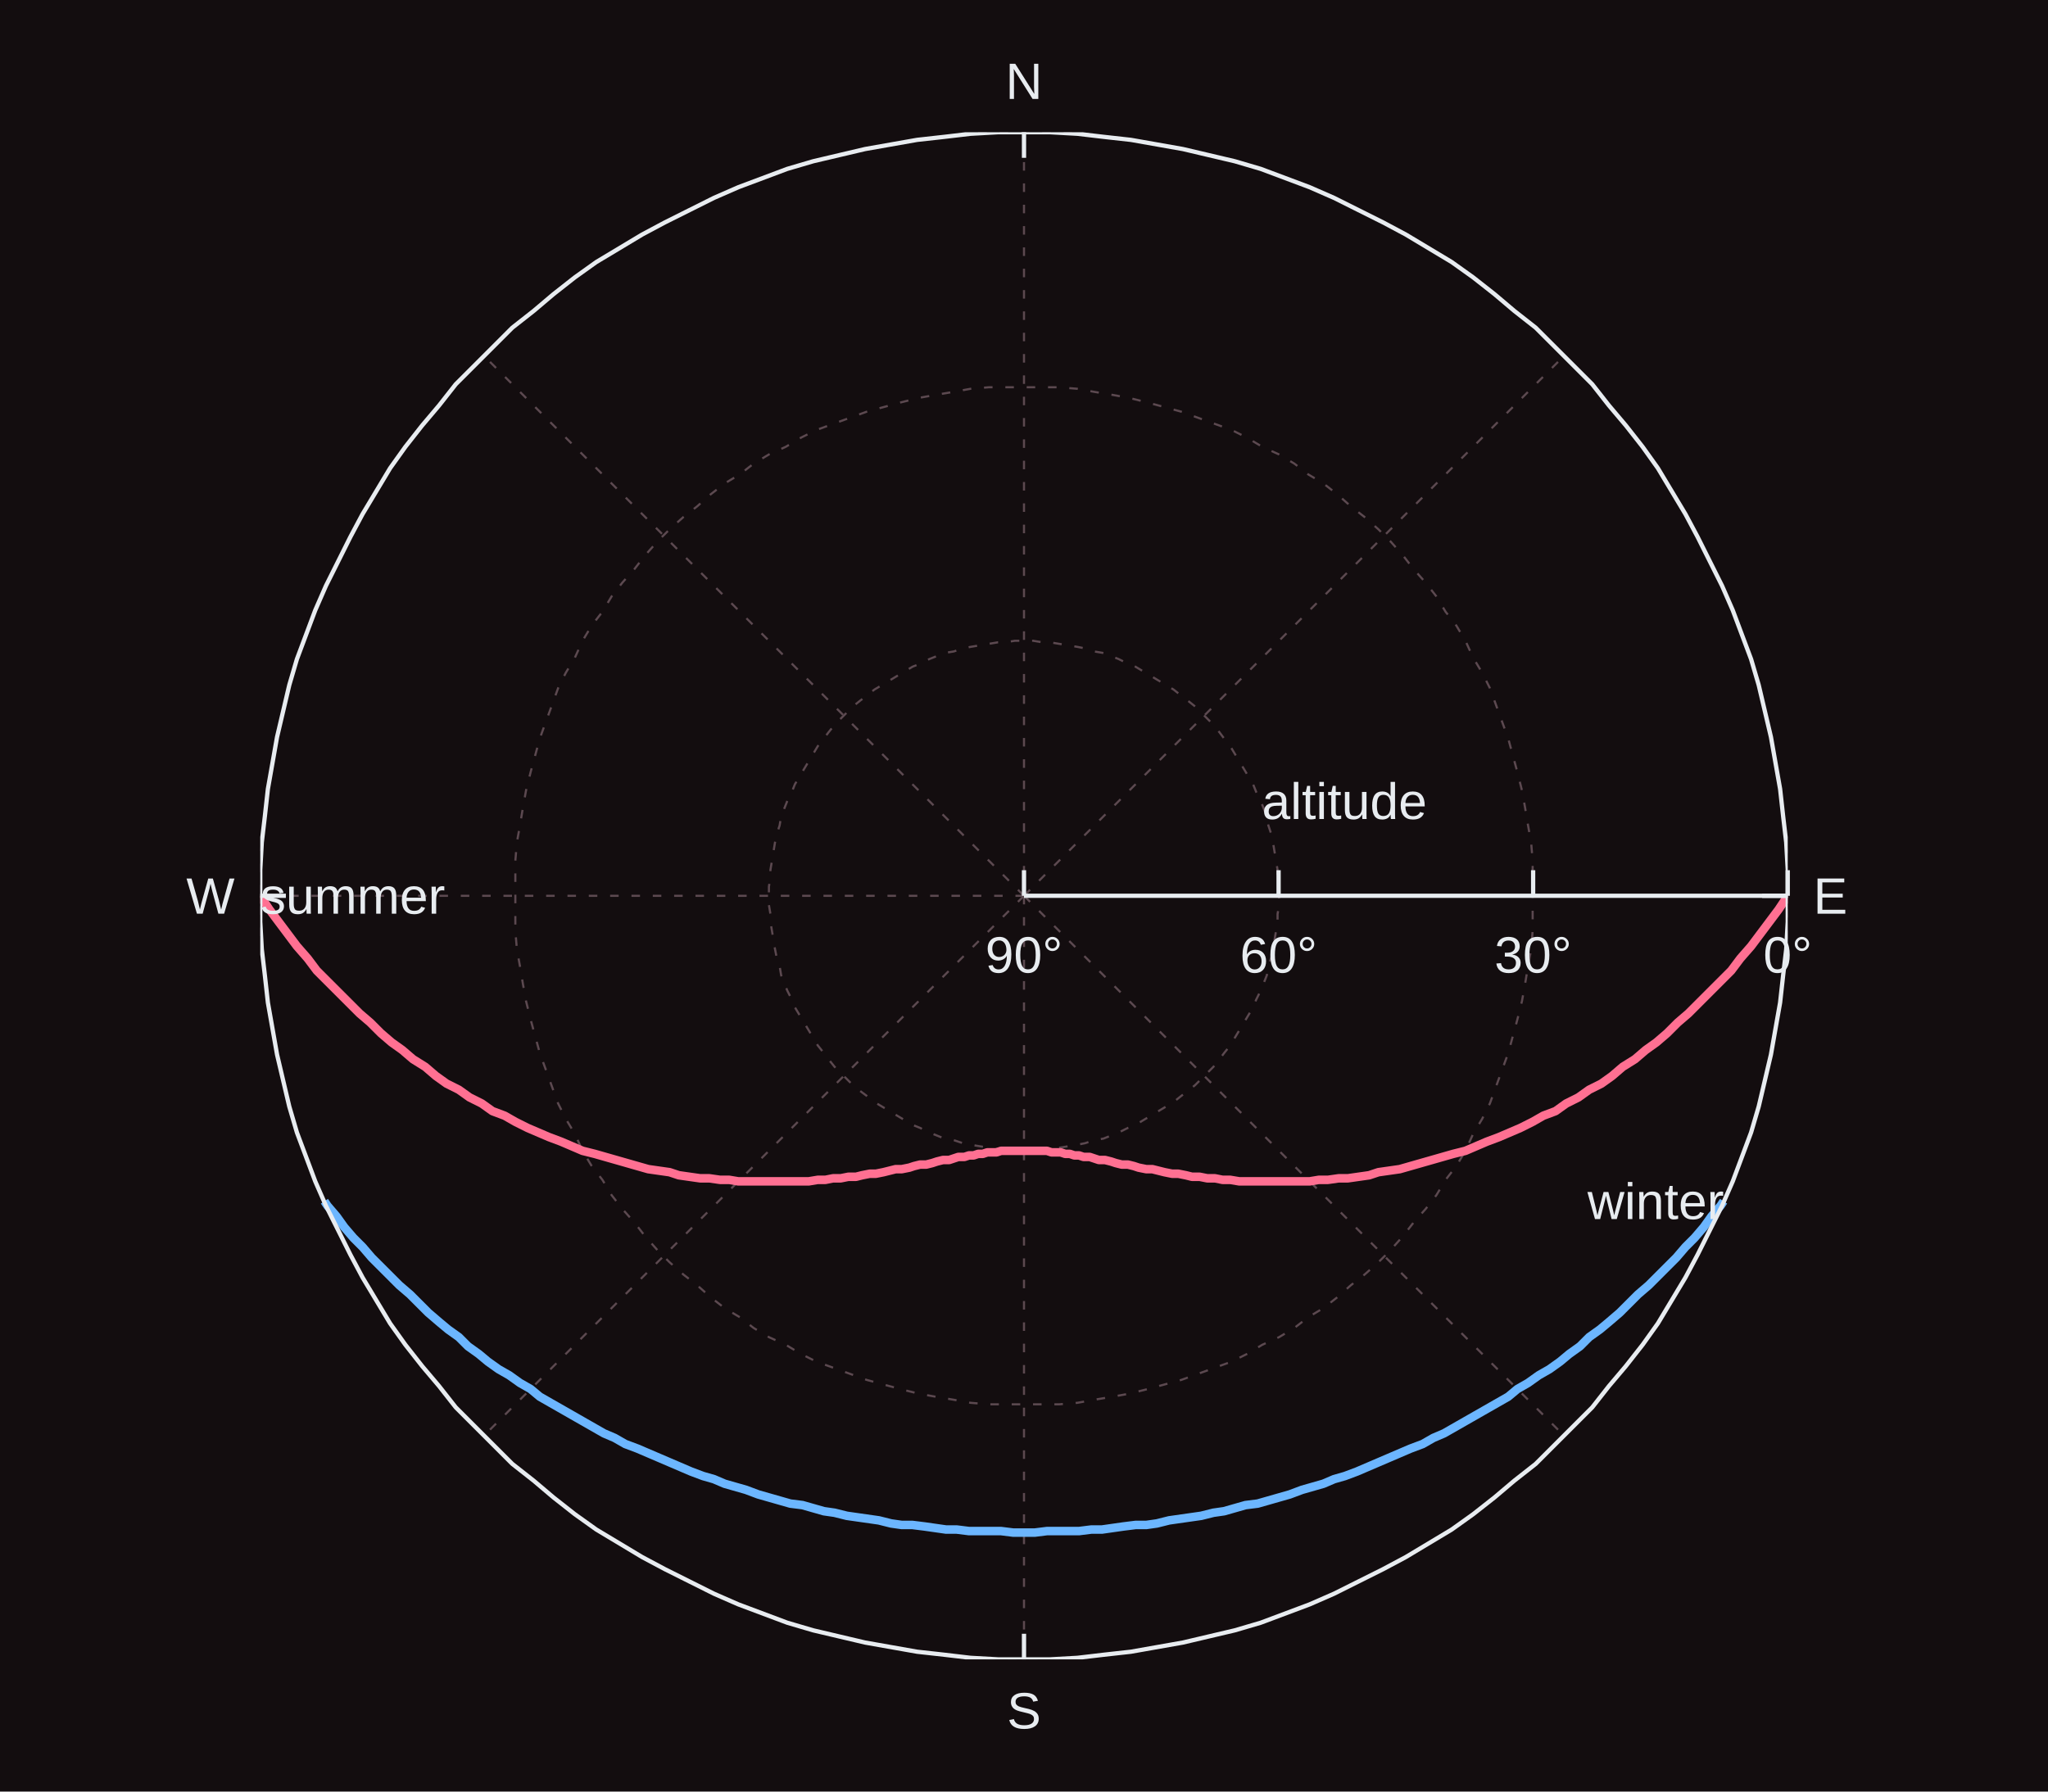
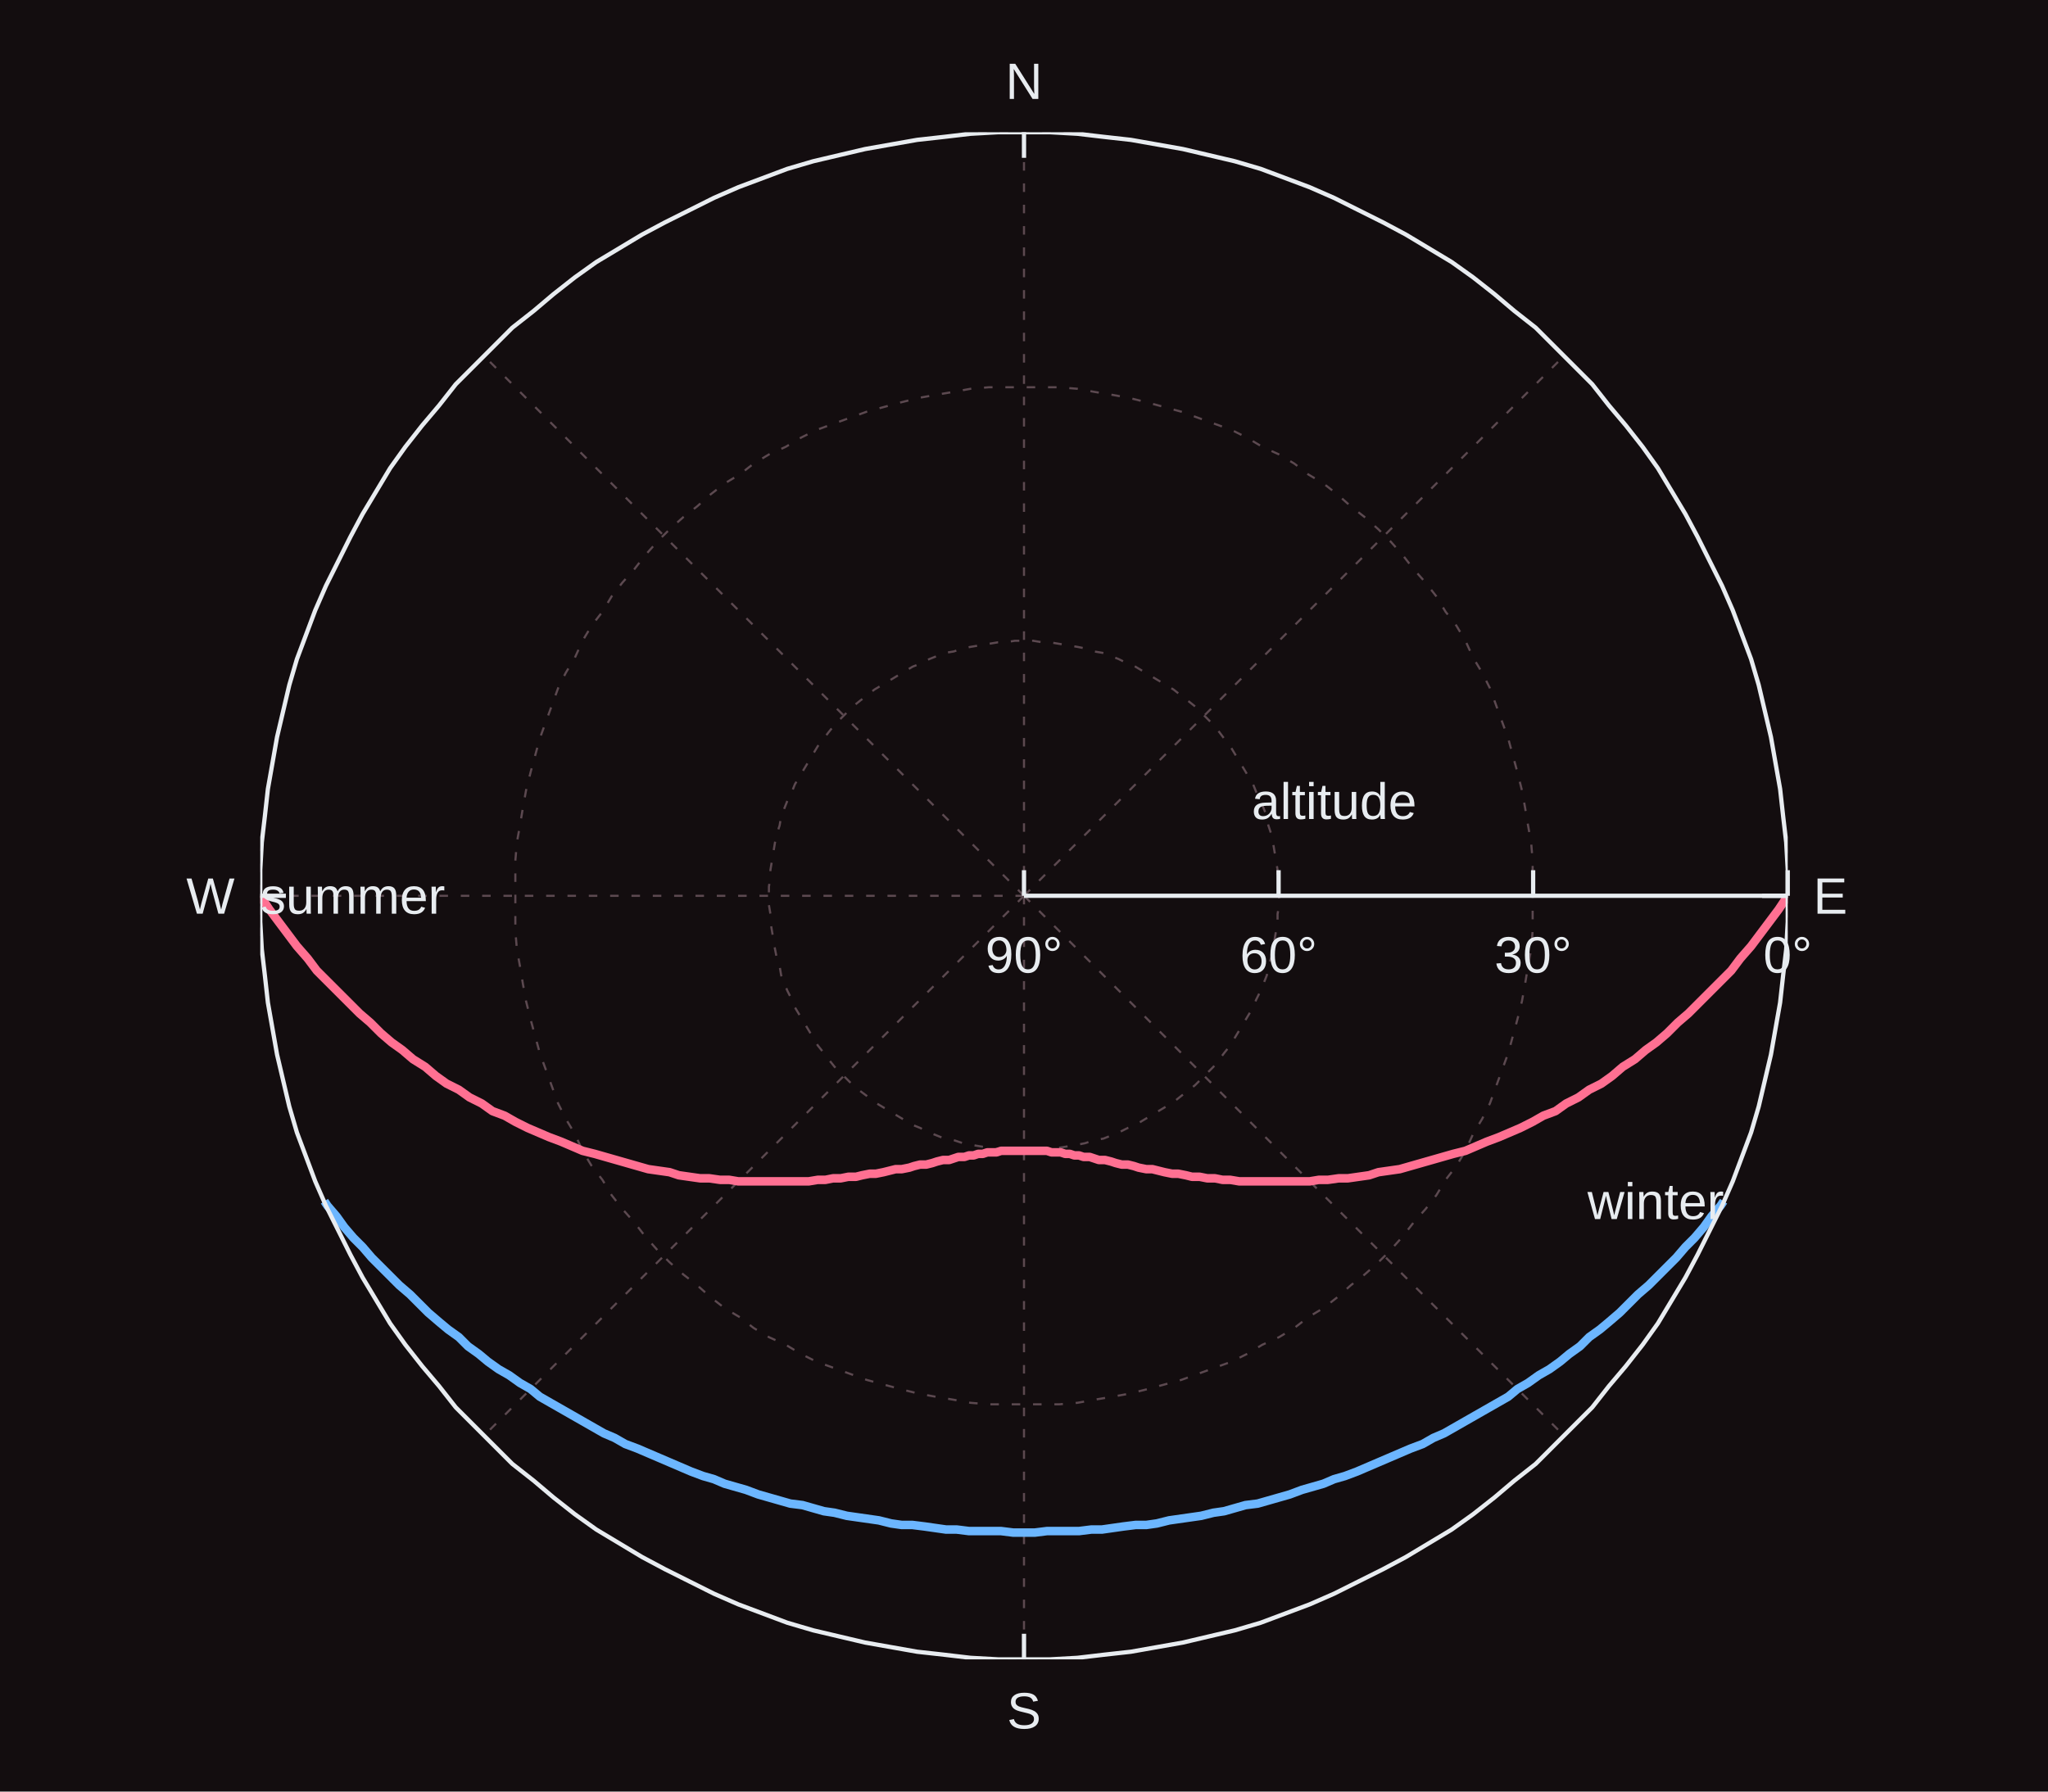
<svg xmlns="http://www.w3.org/2000/svg" width="480" height="420" viewBox="0 0 480 420" font-family="Arial,Helvetica,sans-serif" font-size="12" fill="#e8ecf0" data-theme="night" data-frame="#e8ecf0" data-grid-color="#5c4950">
  <rect x="0" y="0" width="480" height="420" fill="#130d0f" stroke="none" stroke-width="0" />
  <g class="fs-axes" data-area="61 419 31 389" data-x="-9e1 9e1" data-y="-9e1 9e1" data-log="0 0" data-grid="1" data-font-size="12" data-xtics="none" data-ytics="none" data-xformat="%h" data-yformat="%h">
    <g class="fs-grid">
</g>
    <svg class="fs-plot" x="61" y="31" width="358" height="358" viewBox="0 0 1 1" preserveAspectRatio="none" overflow="hidden">
      <g class="fs-pgrid">
        <polyline fill="none" stroke="#5c4950" stroke-width="0.5" stroke-linejoin="round" vector-effect="non-scaling-stroke" stroke-dasharray="2,3" points="1,0.5 1,0.483 0.999,0.465 0.997,0.448 0.995,0.43 0.992,0.413 0.989,0.396 0.985,0.379 0.981,0.362 0.976,0.345 0.97,0.329 0.964,0.313 0.957,0.297 0.949,0.281 0.941,0.265 0.933,0.25 0.924,0.235 0.915,0.22 0.905,0.206 0.894,0.192 0.883,0.179 0.872,0.165 0.86,0.153 0.847,0.14 0.835,0.128 0.821,0.117 0.808,0.106 0.794,0.095 0.78,0.085 0.765,0.076 0.75,0.067 0.735,0.059 0.719,0.051 0.703,0.043 0.687,0.036 0.671,0.03 0.655,0.024 0.638,0.019 0.621,0.015 0.604,0.011 0.587,0.008 0.57,0.005 0.552,0.003 0.535,0.001 0.517,0 0.5,0 0.483,0 0.465,0.001 0.448,0.003 0.43,0.005 0.413,0.008 0.396,0.011 0.379,0.015 0.362,0.019 0.345,0.024 0.329,0.03 0.313,0.036 0.297,0.043 0.281,0.051 0.265,0.059 0.25,0.067 0.235,0.076 0.22,0.085 0.206,0.095 0.192,0.106 0.179,0.117 0.165,0.128 0.153,0.14 0.14,0.153 0.128,0.165 0.117,0.179 0.106,0.192 0.095,0.206 0.085,0.22 0.076,0.235 0.067,0.25 0.059,0.265 0.051,0.281 0.043,0.297 0.036,0.313 0.03,0.329 0.024,0.345 0.019,0.362 0.015,0.379 0.011,0.396 0.008,0.413 0.005,0.43 0.003,0.448 0.001,0.465 0,0.483 0,0.5 0,0.517 0.001,0.535 0.003,0.552 0.005,0.57 0.008,0.587 0.011,0.604 0.015,0.621 0.019,0.638 0.024,0.655 0.03,0.671 0.036,0.687 0.043,0.703 0.051,0.719 0.059,0.735 0.067,0.75 0.076,0.765 0.085,0.78 0.095,0.794 0.106,0.808 0.117,0.821 0.128,0.835 0.14,0.847 0.153,0.86 0.165,0.872 0.179,0.883 0.192,0.894 0.206,0.905 0.22,0.915 0.235,0.924 0.25,0.933 0.265,0.941 0.281,0.949 0.297,0.957 0.313,0.964 0.329,0.97 0.345,0.976 0.362,0.981 0.379,0.985 0.396,0.989 0.413,0.992 0.43,0.995 0.448,0.997 0.465,0.999 0.483,1 0.5,1 0.517,1 0.535,0.999 0.552,0.997 0.57,0.995 0.587,0.992 0.604,0.989 0.621,0.985 0.638,0.981 0.655,0.976 0.671,0.97 0.687,0.964 0.703,0.957 0.719,0.949 0.735,0.941 0.75,0.933 0.765,0.924 0.78,0.915 0.794,0.905 0.808,0.894 0.821,0.883 0.835,0.872 0.847,0.86 0.86,0.847 0.872,0.835 0.883,0.821 0.894,0.808 0.905,0.794 0.915,0.78 0.924,0.765 0.933,0.75 0.941,0.735 0.949,0.719 0.957,0.703 0.964,0.687 0.97,0.671 0.976,0.655 0.981,0.638 0.985,0.621 0.989,0.604 0.992,0.587 0.995,0.57 0.997,0.552 0.999,0.535 1,0.517 1,0.5" />
        <polyline fill="none" stroke="#5c4950" stroke-width="0.5" stroke-linejoin="round" vector-effect="non-scaling-stroke" stroke-dasharray="2,3" points="0.833,0.5 0.833,0.488 0.833,0.477 0.832,0.465 0.83,0.454 0.828,0.442 0.826,0.431 0.823,0.419 0.82,0.408 0.817,0.397 0.813,0.386 0.809,0.375 0.805,0.364 0.8,0.354 0.794,0.344 0.789,0.333 0.783,0.323 0.776,0.314 0.77,0.304 0.763,0.295 0.755,0.286 0.748,0.277 0.74,0.268 0.732,0.26 0.723,0.252 0.714,0.245 0.705,0.237 0.696,0.23 0.686,0.224 0.677,0.217 0.667,0.211 0.656,0.206 0.646,0.2 0.636,0.195 0.625,0.191 0.614,0.187 0.603,0.183 0.592,0.18 0.581,0.177 0.569,0.174 0.558,0.172 0.546,0.17 0.535,0.168 0.523,0.167 0.512,0.167 0.5,0.167 0.488,0.167 0.477,0.167 0.465,0.168 0.454,0.17 0.442,0.172 0.431,0.174 0.419,0.177 0.408,0.18 0.397,0.183 0.386,0.187 0.375,0.191 0.364,0.195 0.354,0.2 0.344,0.206 0.333,0.211 0.323,0.217 0.314,0.224 0.304,0.23 0.295,0.237 0.286,0.245 0.277,0.252 0.268,0.26 0.26,0.268 0.252,0.277 0.245,0.286 0.237,0.295 0.23,0.304 0.224,0.314 0.217,0.323 0.211,0.333 0.206,0.344 0.2,0.354 0.195,0.364 0.191,0.375 0.187,0.386 0.183,0.397 0.18,0.408 0.177,0.419 0.174,0.431 0.172,0.442 0.17,0.454 0.168,0.465 0.167,0.477 0.167,0.488 0.167,0.5 0.167,0.512 0.167,0.523 0.168,0.535 0.17,0.546 0.172,0.558 0.174,0.569 0.177,0.581 0.18,0.592 0.183,0.603 0.187,0.614 0.191,0.625 0.195,0.636 0.2,0.646 0.206,0.656 0.211,0.667 0.217,0.677 0.224,0.686 0.23,0.696 0.237,0.705 0.245,0.714 0.252,0.723 0.26,0.732 0.268,0.74 0.277,0.748 0.286,0.755 0.295,0.763 0.304,0.77 0.314,0.776 0.323,0.783 0.333,0.789 0.344,0.794 0.354,0.8 0.364,0.805 0.375,0.809 0.386,0.813 0.397,0.817 0.408,0.82 0.419,0.823 0.431,0.826 0.442,0.828 0.454,0.83 0.465,0.832 0.477,0.833 0.488,0.833 0.5,0.833 0.512,0.833 0.523,0.833 0.535,0.832 0.546,0.83 0.558,0.828 0.569,0.826 0.581,0.823 0.592,0.82 0.603,0.817 0.614,0.813 0.625,0.809 0.636,0.805 0.646,0.8 0.656,0.794 0.667,0.789 0.677,0.783 0.686,0.776 0.696,0.77 0.705,0.763 0.714,0.755 0.723,0.748 0.732,0.74 0.74,0.732 0.748,0.723 0.755,0.714 0.763,0.705 0.77,0.696 0.776,0.686 0.783,0.677 0.789,0.667 0.794,0.656 0.8,0.646 0.805,0.636 0.809,0.625 0.813,0.614 0.817,0.603 0.82,0.592 0.823,0.581 0.826,0.569 0.828,0.558 0.83,0.546 0.832,0.535 0.833,0.523 0.833,0.512 0.833,0.5" />
        <polyline fill="none" stroke="#5c4950" stroke-width="0.5" stroke-linejoin="round" vector-effect="non-scaling-stroke" stroke-dasharray="2,3" points="0.667,0.5 0.667,0.494 0.666,0.488 0.666,0.483 0.665,0.477 0.664,0.471 0.663,0.465 0.662,0.46 0.66,0.454 0.659,0.448 0.657,0.443 0.655,0.438 0.652,0.432 0.65,0.427 0.647,0.422 0.644,0.417 0.641,0.412 0.638,0.407 0.635,0.402 0.631,0.397 0.628,0.393 0.624,0.388 0.62,0.384 0.616,0.38 0.612,0.376 0.607,0.372 0.603,0.369 0.598,0.365 0.593,0.362 0.588,0.359 0.583,0.356 0.578,0.353 0.573,0.35 0.568,0.348 0.562,0.345 0.557,0.343 0.552,0.341 0.546,0.34 0.54,0.338 0.535,0.337 0.529,0.336 0.523,0.335 0.517,0.334 0.512,0.334 0.506,0.333 0.5,0.333 0.494,0.333 0.488,0.334 0.483,0.334 0.477,0.335 0.471,0.336 0.465,0.337 0.46,0.338 0.454,0.34 0.448,0.341 0.443,0.343 0.438,0.345 0.432,0.348 0.427,0.35 0.422,0.353 0.417,0.356 0.412,0.359 0.407,0.362 0.402,0.365 0.397,0.369 0.393,0.372 0.388,0.376 0.384,0.38 0.38,0.384 0.376,0.388 0.372,0.393 0.369,0.397 0.365,0.402 0.362,0.407 0.359,0.412 0.356,0.417 0.353,0.422 0.35,0.427 0.348,0.432 0.345,0.438 0.343,0.443 0.341,0.448 0.34,0.454 0.338,0.46 0.337,0.465 0.336,0.471 0.335,0.477 0.334,0.483 0.334,0.488 0.333,0.494 0.333,0.5 0.333,0.506 0.334,0.512 0.334,0.517 0.335,0.523 0.336,0.529 0.337,0.535 0.338,0.54 0.34,0.546 0.341,0.552 0.343,0.557 0.345,0.562 0.348,0.568 0.35,0.573 0.353,0.578 0.356,0.583 0.359,0.588 0.362,0.593 0.365,0.598 0.369,0.603 0.372,0.607 0.376,0.612 0.38,0.616 0.384,0.62 0.388,0.624 0.393,0.628 0.397,0.631 0.402,0.635 0.407,0.638 0.412,0.641 0.417,0.644 0.422,0.647 0.427,0.65 0.432,0.652 0.438,0.655 0.443,0.657 0.448,0.659 0.454,0.66 0.46,0.662 0.465,0.663 0.471,0.664 0.477,0.665 0.483,0.666 0.488,0.666 0.494,0.667 0.5,0.667 0.506,0.667 0.512,0.666 0.517,0.666 0.523,0.665 0.529,0.664 0.535,0.663 0.54,0.662 0.546,0.66 0.552,0.659 0.557,0.657 0.562,0.655 0.568,0.652 0.573,0.65 0.578,0.647 0.583,0.644 0.588,0.641 0.593,0.638 0.598,0.635 0.603,0.631 0.607,0.628 0.612,0.624 0.616,0.62 0.62,0.616 0.624,0.612 0.628,0.607 0.631,0.603 0.635,0.598 0.638,0.593 0.641,0.588 0.644,0.583 0.647,0.578 0.65,0.573 0.652,0.568 0.655,0.562 0.657,0.557 0.659,0.552 0.66,0.546 0.662,0.54 0.663,0.535 0.664,0.529 0.665,0.523 0.666,0.517 0.666,0.512 0.667,0.506 0.667,0.5" />
        <polyline fill="none" stroke="#5c4950" stroke-width="0.5" stroke-linejoin="round" vector-effect="non-scaling-stroke" stroke-dasharray="2,3" points="0.5,0.5 0.5,0" />
        <polyline fill="none" stroke="#5c4950" stroke-width="0.5" stroke-linejoin="round" vector-effect="non-scaling-stroke" stroke-dasharray="2,3" points="0.5,0.5 0.854,0.146" />
        <polyline fill="none" stroke="#5c4950" stroke-width="0.5" stroke-linejoin="round" vector-effect="non-scaling-stroke" stroke-dasharray="2,3" points="0.5,0.5 1,0.5" />
        <polyline fill="none" stroke="#5c4950" stroke-width="0.5" stroke-linejoin="round" vector-effect="non-scaling-stroke" stroke-dasharray="2,3" points="0.5,0.5 0.854,0.854" />
        <polyline fill="none" stroke="#5c4950" stroke-width="0.5" stroke-linejoin="round" vector-effect="non-scaling-stroke" stroke-dasharray="2,3" points="0.5,0.5 0.5,1" />
        <polyline fill="none" stroke="#5c4950" stroke-width="0.5" stroke-linejoin="round" vector-effect="non-scaling-stroke" stroke-dasharray="2,3" points="0.5,0.5 0.146,0.854" />
        <polyline fill="none" stroke="#5c4950" stroke-width="0.5" stroke-linejoin="round" vector-effect="non-scaling-stroke" stroke-dasharray="2,3" points="0.5,0.5 0,0.5" />
        <polyline fill="none" stroke="#5c4950" stroke-width="0.5" stroke-linejoin="round" vector-effect="non-scaling-stroke" stroke-dasharray="2,3" points="0.5,0.5 0.146,0.146" />
      </g>
      <g class="fs-series" data-series="1">
        <polyline fill="none" stroke="#ff7092" stroke-width="2" stroke-linejoin="round" vector-effect="non-scaling-stroke" points="1,0.5 1,0.5 0.994,0.509 0.988,0.517 0.982,0.525 0.976,0.533 0.969,0.541 0.963,0.549 0.956,0.556 0.949,0.563 0.942,0.57 0.935,0.577 0.928,0.583 0.921,0.59 0.914,0.596 0.907,0.601 0.9,0.607 0.892,0.612 0.885,0.618 0.878,0.623 0.87,0.627 0.863,0.632 0.855,0.636 0.848,0.641 0.84,0.644 0.833,0.648 0.825,0.652 0.818,0.655 0.811,0.658 0.803,0.661 0.796,0.664 0.789,0.667 0.781,0.669 0.774,0.671 0.767,0.673 0.76,0.675 0.753,0.677 0.746,0.679 0.739,0.68 0.732,0.681 0.726,0.683 0.719,0.684 0.712,0.685 0.706,0.685 0.699,0.686 0.693,0.686 0.687,0.687 0.681,0.687 0.675,0.687 0.669,0.687 0.663,0.687 0.657,0.687 0.652,0.687 0.646,0.687 0.641,0.687 0.635,0.686 0.63,0.686 0.625,0.685 0.62,0.685 0.615,0.684 0.61,0.684 0.606,0.683 0.601,0.682 0.597,0.682 0.592,0.681 0.588,0.68 0.584,0.679 0.58,0.679 0.575,0.678 0.572,0.677 0.568,0.676 0.564,0.676 0.56,0.675 0.557,0.674 0.553,0.673 0.549,0.673 0.546,0.672 0.543,0.671 0.539,0.671 0.536,0.67 0.533,0.67 0.53,0.669 0.527,0.669 0.524,0.668 0.521,0.668 0.518,0.668 0.515,0.667 0.512,0.667 0.509,0.667 0.506,0.667 0.503,0.667 0.5,0.667 0.497,0.667 0.494,0.667 0.491,0.667 0.488,0.667 0.485,0.667 0.482,0.668 0.479,0.668 0.476,0.668 0.473,0.669 0.47,0.669 0.467,0.67 0.464,0.67 0.461,0.671 0.457,0.671 0.454,0.672 0.451,0.673 0.447,0.673 0.443,0.674 0.44,0.675 0.436,0.676 0.432,0.676 0.428,0.677 0.425,0.678 0.42,0.679 0.416,0.679 0.412,0.68 0.408,0.681 0.403,0.682 0.399,0.682 0.394,0.683 0.39,0.684 0.385,0.684 0.38,0.685 0.375,0.685 0.37,0.686 0.365,0.686 0.359,0.687 0.354,0.687 0.348,0.687 0.343,0.687 0.337,0.687 0.331,0.687 0.325,0.687 0.319,0.687 0.313,0.687 0.307,0.686 0.301,0.686 0.294,0.685 0.288,0.685 0.281,0.684 0.274,0.683 0.268,0.681 0.261,0.68 0.254,0.679 0.247,0.677 0.24,0.675 0.233,0.673 0.226,0.671 0.219,0.669 0.211,0.667 0.204,0.664 0.197,0.661 0.189,0.658 0.182,0.655 0.175,0.652 0.167,0.648 0.16,0.644 0.152,0.641 0.145,0.636 0.137,0.632 0.13,0.627 0.122,0.623 0.115,0.618 0.108,0.612 0.1,0.607 0.093,0.601 0.086,0.596 0.079,0.59 0.072,0.583 0.065,0.577 0.058,0.57 0.051,0.563 0.044,0.556 0.037,0.549 0.031,0.541 0.024,0.533 0.018,0.525 0.012,0.517 0.006,0.509 0,0.5 0,0.5" />
      </g>
      <g class="fs-series" data-series="2">
        <polyline fill="none" stroke="#6cb6ff" stroke-width="2" stroke-linejoin="round" vector-effect="non-scaling-stroke" points="0.958,0.7 0.956,0.703 0.95,0.71 0.945,0.717 0.939,0.724 0.933,0.73 0.927,0.737 0.921,0.743 0.915,0.749 0.909,0.755 0.902,0.761 0.896,0.767 0.89,0.773 0.883,0.779 0.877,0.784 0.87,0.789 0.864,0.795 0.857,0.8 0.851,0.805 0.844,0.81 0.837,0.814 0.83,0.819 0.823,0.823 0.817,0.828 0.81,0.832 0.803,0.836 0.796,0.84 0.789,0.844 0.782,0.848 0.775,0.852 0.768,0.855 0.761,0.859 0.753,0.862 0.746,0.865 0.739,0.868 0.732,0.871 0.725,0.874 0.718,0.877 0.71,0.88 0.703,0.882 0.696,0.885 0.689,0.887 0.682,0.889 0.674,0.892 0.667,0.894 0.66,0.896 0.653,0.898 0.645,0.899 0.638,0.901 0.631,0.903 0.624,0.904 0.616,0.906 0.609,0.907 0.602,0.908 0.595,0.909 0.587,0.911 0.58,0.912 0.573,0.912 0.565,0.913 0.558,0.914 0.551,0.915 0.544,0.915 0.536,0.916 0.529,0.916 0.522,0.916 0.515,0.916 0.507,0.917 0.5,0.917 0.493,0.917 0.485,0.916 0.478,0.916 0.471,0.916 0.464,0.916 0.456,0.915 0.449,0.915 0.442,0.914 0.435,0.913 0.427,0.912 0.42,0.912 0.413,0.911 0.405,0.909 0.398,0.908 0.391,0.907 0.384,0.906 0.376,0.904 0.369,0.903 0.362,0.901 0.355,0.899 0.347,0.898 0.34,0.896 0.333,0.894 0.326,0.892 0.318,0.889 0.311,0.887 0.304,0.885 0.297,0.882 0.29,0.88 0.282,0.877 0.275,0.874 0.268,0.871 0.261,0.868 0.254,0.865 0.247,0.862 0.239,0.859 0.232,0.855 0.225,0.852 0.218,0.848 0.211,0.844 0.204,0.84 0.197,0.836 0.19,0.832 0.183,0.828 0.177,0.823 0.17,0.819 0.163,0.814 0.156,0.81 0.149,0.805 0.143,0.8 0.136,0.795 0.13,0.789 0.123,0.784 0.117,0.779 0.11,0.773 0.104,0.767 0.098,0.761 0.091,0.755 0.085,0.749 0.079,0.743 0.073,0.737 0.067,0.73 0.061,0.724 0.055,0.717 0.05,0.71 0.044,0.703 0.042,0.7" />
      </g>
      <polyline fill="none" stroke="#e8ecf0" stroke-width="1" stroke-linejoin="round" vector-effect="non-scaling-stroke" points="1,0.5 1,0.483 0.999,0.465 0.997,0.448 0.995,0.43 0.992,0.413 0.989,0.396 0.985,0.379 0.981,0.362 0.976,0.345 0.97,0.329 0.964,0.313 0.957,0.297 0.949,0.281 0.941,0.265 0.933,0.25 0.924,0.235 0.915,0.22 0.905,0.206 0.894,0.192 0.883,0.179 0.872,0.165 0.86,0.153 0.847,0.14 0.835,0.128 0.821,0.117 0.808,0.106 0.794,0.095 0.78,0.085 0.765,0.076 0.75,0.067 0.735,0.059 0.719,0.051 0.703,0.043 0.687,0.036 0.671,0.03 0.655,0.024 0.638,0.019 0.621,0.015 0.604,0.011 0.587,0.008 0.57,0.005 0.552,0.003 0.535,0.001 0.517,0 0.5,0 0.483,0 0.465,0.001 0.448,0.003 0.43,0.005 0.413,0.008 0.396,0.011 0.379,0.015 0.362,0.019 0.345,0.024 0.329,0.03 0.313,0.036 0.297,0.043 0.281,0.051 0.265,0.059 0.25,0.067 0.235,0.076 0.22,0.085 0.206,0.095 0.192,0.106 0.179,0.117 0.165,0.128 0.153,0.14 0.14,0.153 0.128,0.165 0.117,0.179 0.106,0.192 0.095,0.206 0.085,0.22 0.076,0.235 0.067,0.25 0.059,0.265 0.051,0.281 0.043,0.297 0.036,0.313 0.03,0.329 0.024,0.345 0.019,0.362 0.015,0.379 0.011,0.396 0.008,0.413 0.005,0.43 0.003,0.448 0.001,0.465 0,0.483 0,0.5 0,0.517 0.001,0.535 0.003,0.552 0.005,0.57 0.008,0.587 0.011,0.604 0.015,0.621 0.019,0.638 0.024,0.655 0.03,0.671 0.036,0.687 0.043,0.703 0.051,0.719 0.059,0.735 0.067,0.75 0.076,0.765 0.085,0.78 0.095,0.794 0.106,0.808 0.117,0.821 0.128,0.835 0.14,0.847 0.153,0.86 0.165,0.872 0.179,0.883 0.192,0.894 0.206,0.905 0.22,0.915 0.235,0.924 0.25,0.933 0.265,0.941 0.281,0.949 0.297,0.957 0.313,0.964 0.329,0.97 0.345,0.976 0.362,0.981 0.379,0.985 0.396,0.989 0.413,0.992 0.43,0.995 0.448,0.997 0.465,0.999 0.483,1 0.5,1 0.517,1 0.535,0.999 0.552,0.997 0.57,0.995 0.587,0.992 0.604,0.989 0.621,0.985 0.638,0.981 0.655,0.976 0.671,0.97 0.687,0.964 0.703,0.957 0.719,0.949 0.735,0.941 0.75,0.933 0.765,0.924 0.78,0.915 0.794,0.905 0.808,0.894 0.821,0.883 0.835,0.872 0.847,0.86 0.86,0.847 0.872,0.835 0.883,0.821 0.894,0.808 0.905,0.794 0.915,0.78 0.924,0.765 0.933,0.75 0.941,0.735 0.949,0.719 0.957,0.703 0.964,0.687 0.97,0.671 0.976,0.655 0.981,0.638 0.985,0.621 0.989,0.604 0.992,0.587 0.995,0.57 0.997,0.552 0.999,0.535 1,0.517 1,0.5" />
      <polyline fill="none" stroke="#e8ecf0" stroke-width="1" stroke-linejoin="round" vector-effect="non-scaling-stroke" points="0.5,0.5 1,0.5" />
    </svg>
    <g class="fs-xticks">
</g>
    <g class="fs-yticks">
</g>
    <g class="fs-polar">
      <polyline fill="none" stroke="#e8ecf0" stroke-width="1" points="419,210 419,204" />
      <text x="419" y="228" text-anchor="middle">0°</text>
      <polyline fill="none" stroke="#e8ecf0" stroke-width="1" points="359.33,210 359.33,204" />
      <text x="359.33" y="228" text-anchor="middle">30°</text>
      <polyline fill="none" stroke="#e8ecf0" stroke-width="1" points="299.67,210 299.67,204" />
      <text x="299.67" y="228" text-anchor="middle">60°</text>
      <polyline fill="none" stroke="#e8ecf0" stroke-width="1" points="240,210 240,204" />
      <text x="240" y="228" text-anchor="middle">90°</text>
-       <text x="315.1" y="192" text-anchor="middle">altitude</text>
+       <text x="312.7" y="192" text-anchor="middle">altitude</text>
      <polyline fill="none" stroke="#e8ecf0" stroke-width="1" points="240,31 240,37" />
      <text x="240" y="23.2" text-anchor="middle">N</text>
      <polyline fill="none" stroke="#e8ecf0" stroke-width="1" points="419,210 413,210" />
      <text x="425" y="214.2">E</text>
      <polyline fill="none" stroke="#e8ecf0" stroke-width="1" points="240,389 240,383" />
      <text x="240" y="405.2" text-anchor="middle">S</text>
      <polyline fill="none" stroke="#e8ecf0" stroke-width="1" points="61,210 67,210" />
      <text x="55" y="214.2" text-anchor="end">W</text>
    </g>
    <text x="61" y="214.2">summer</text>
    <text x="404.07" y="285.78" text-anchor="end">winter</text>
  </g>
</svg>
